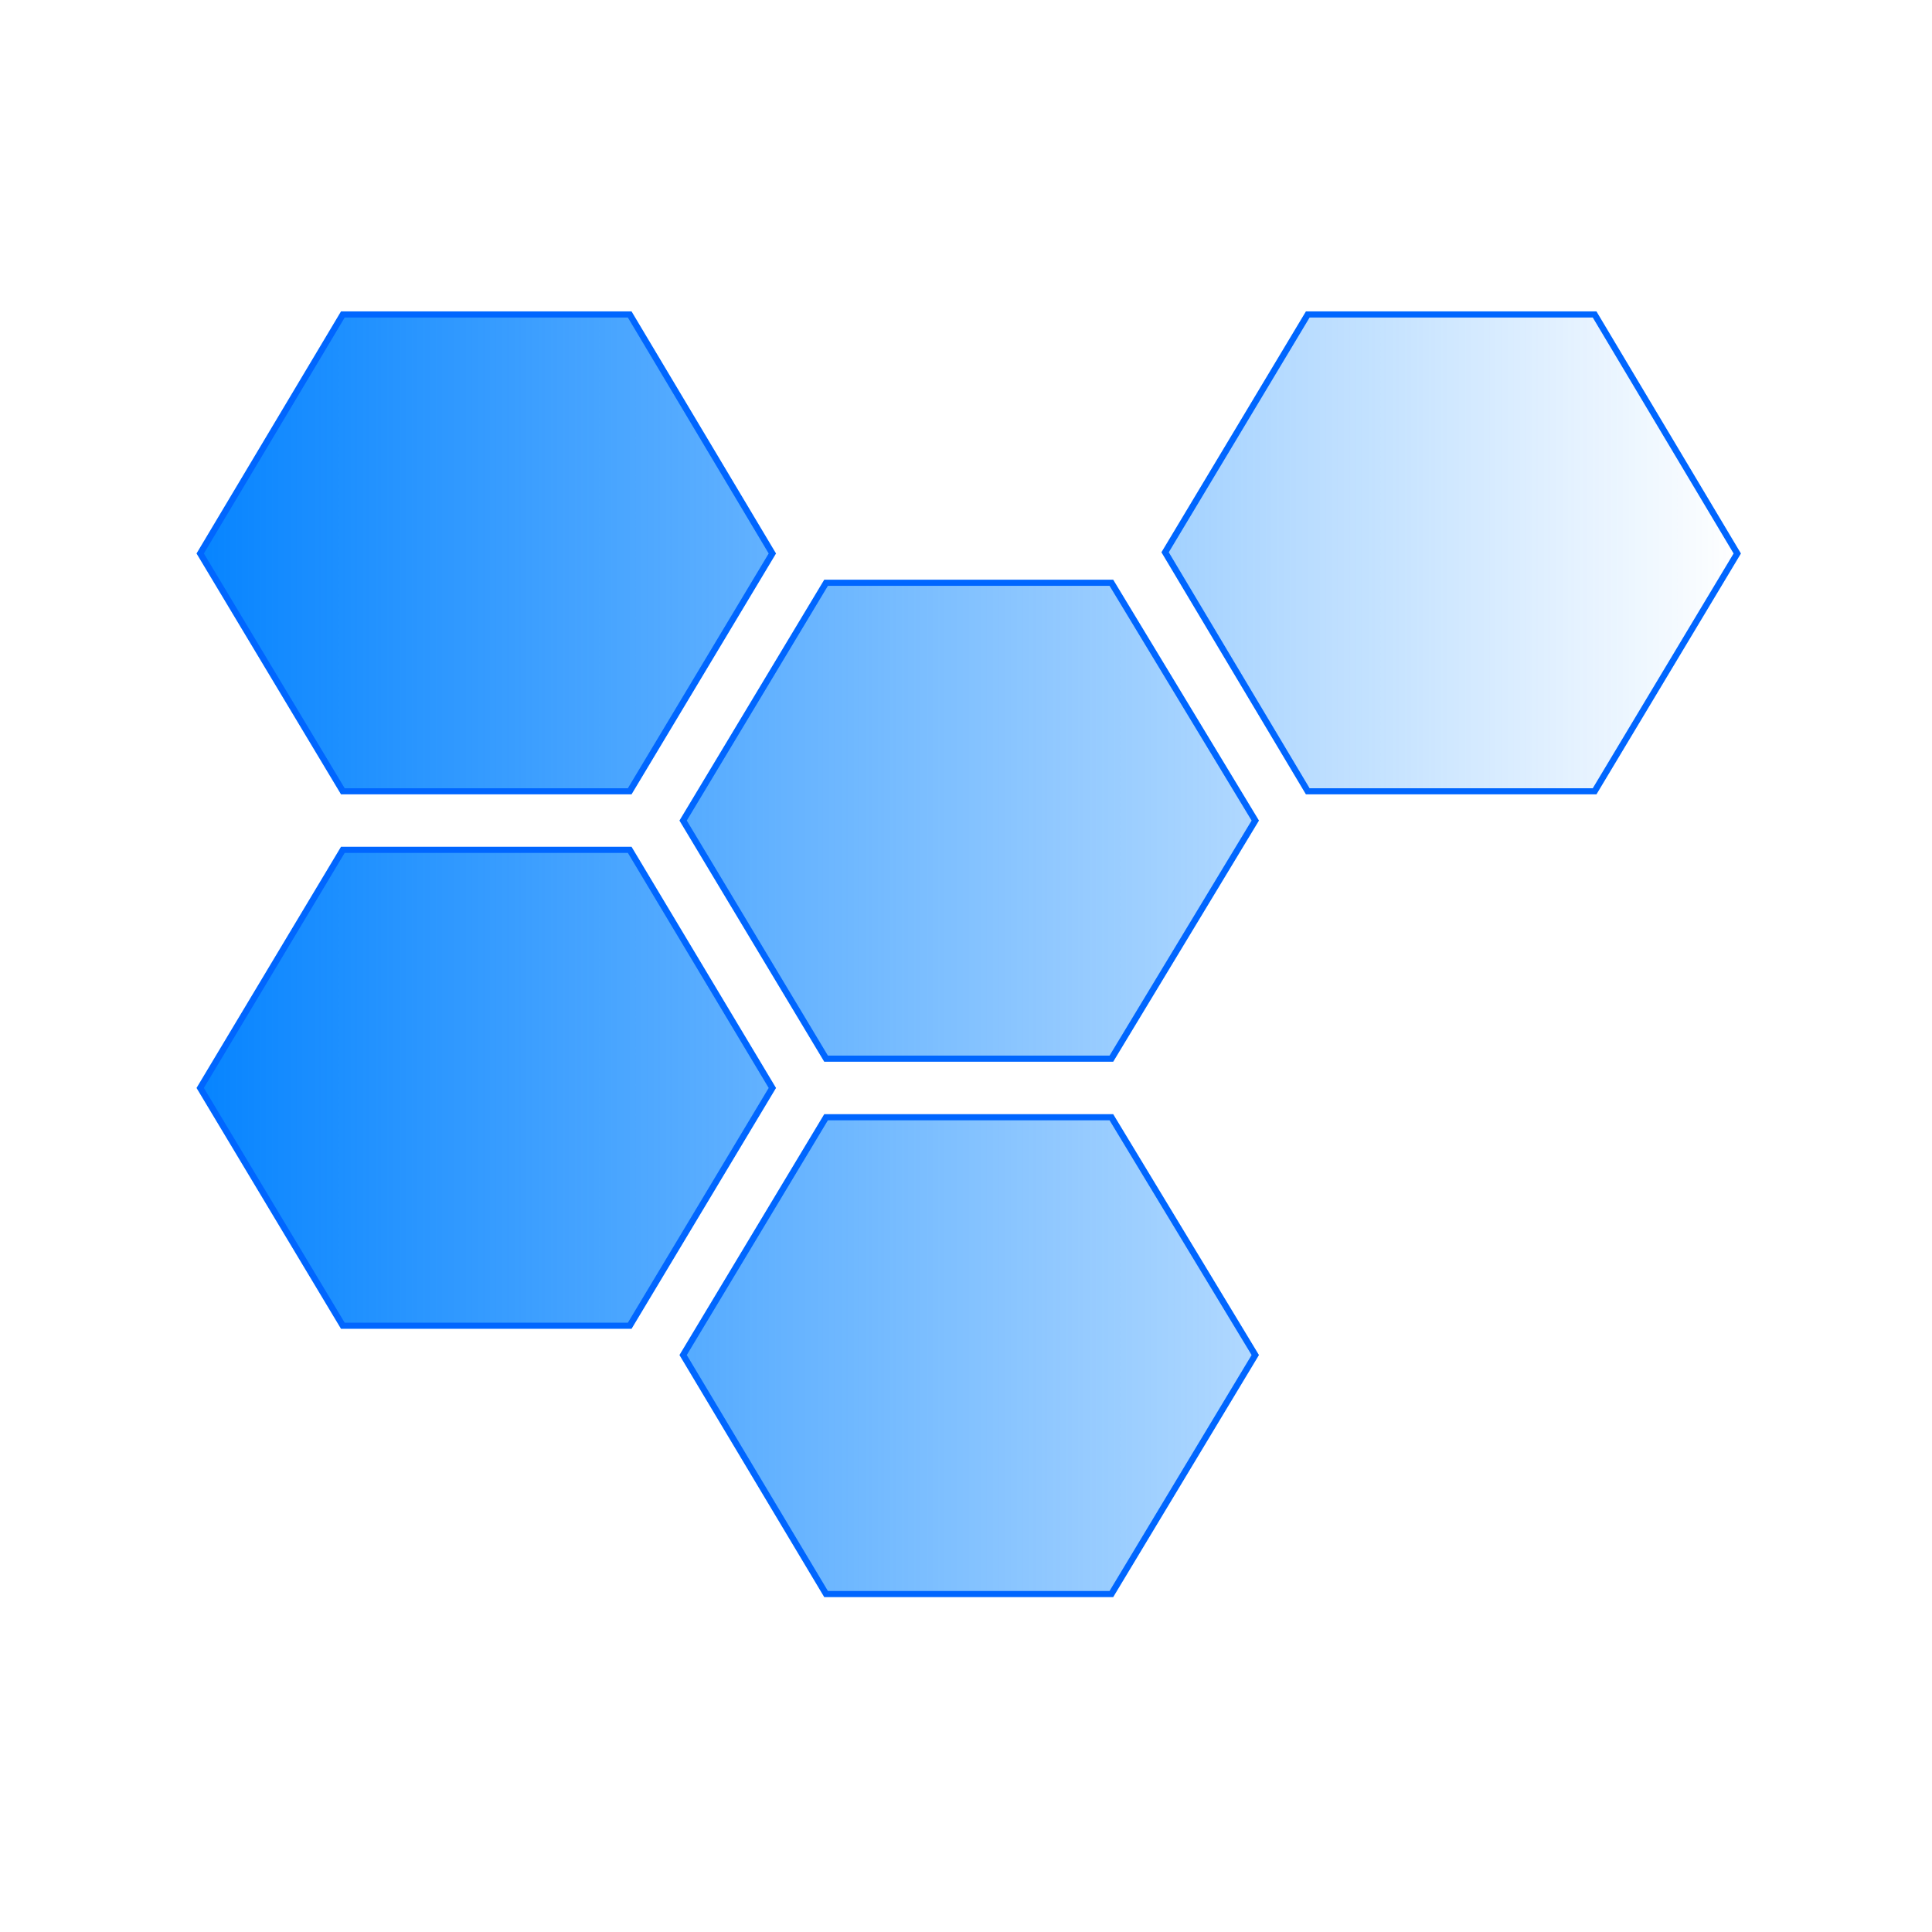
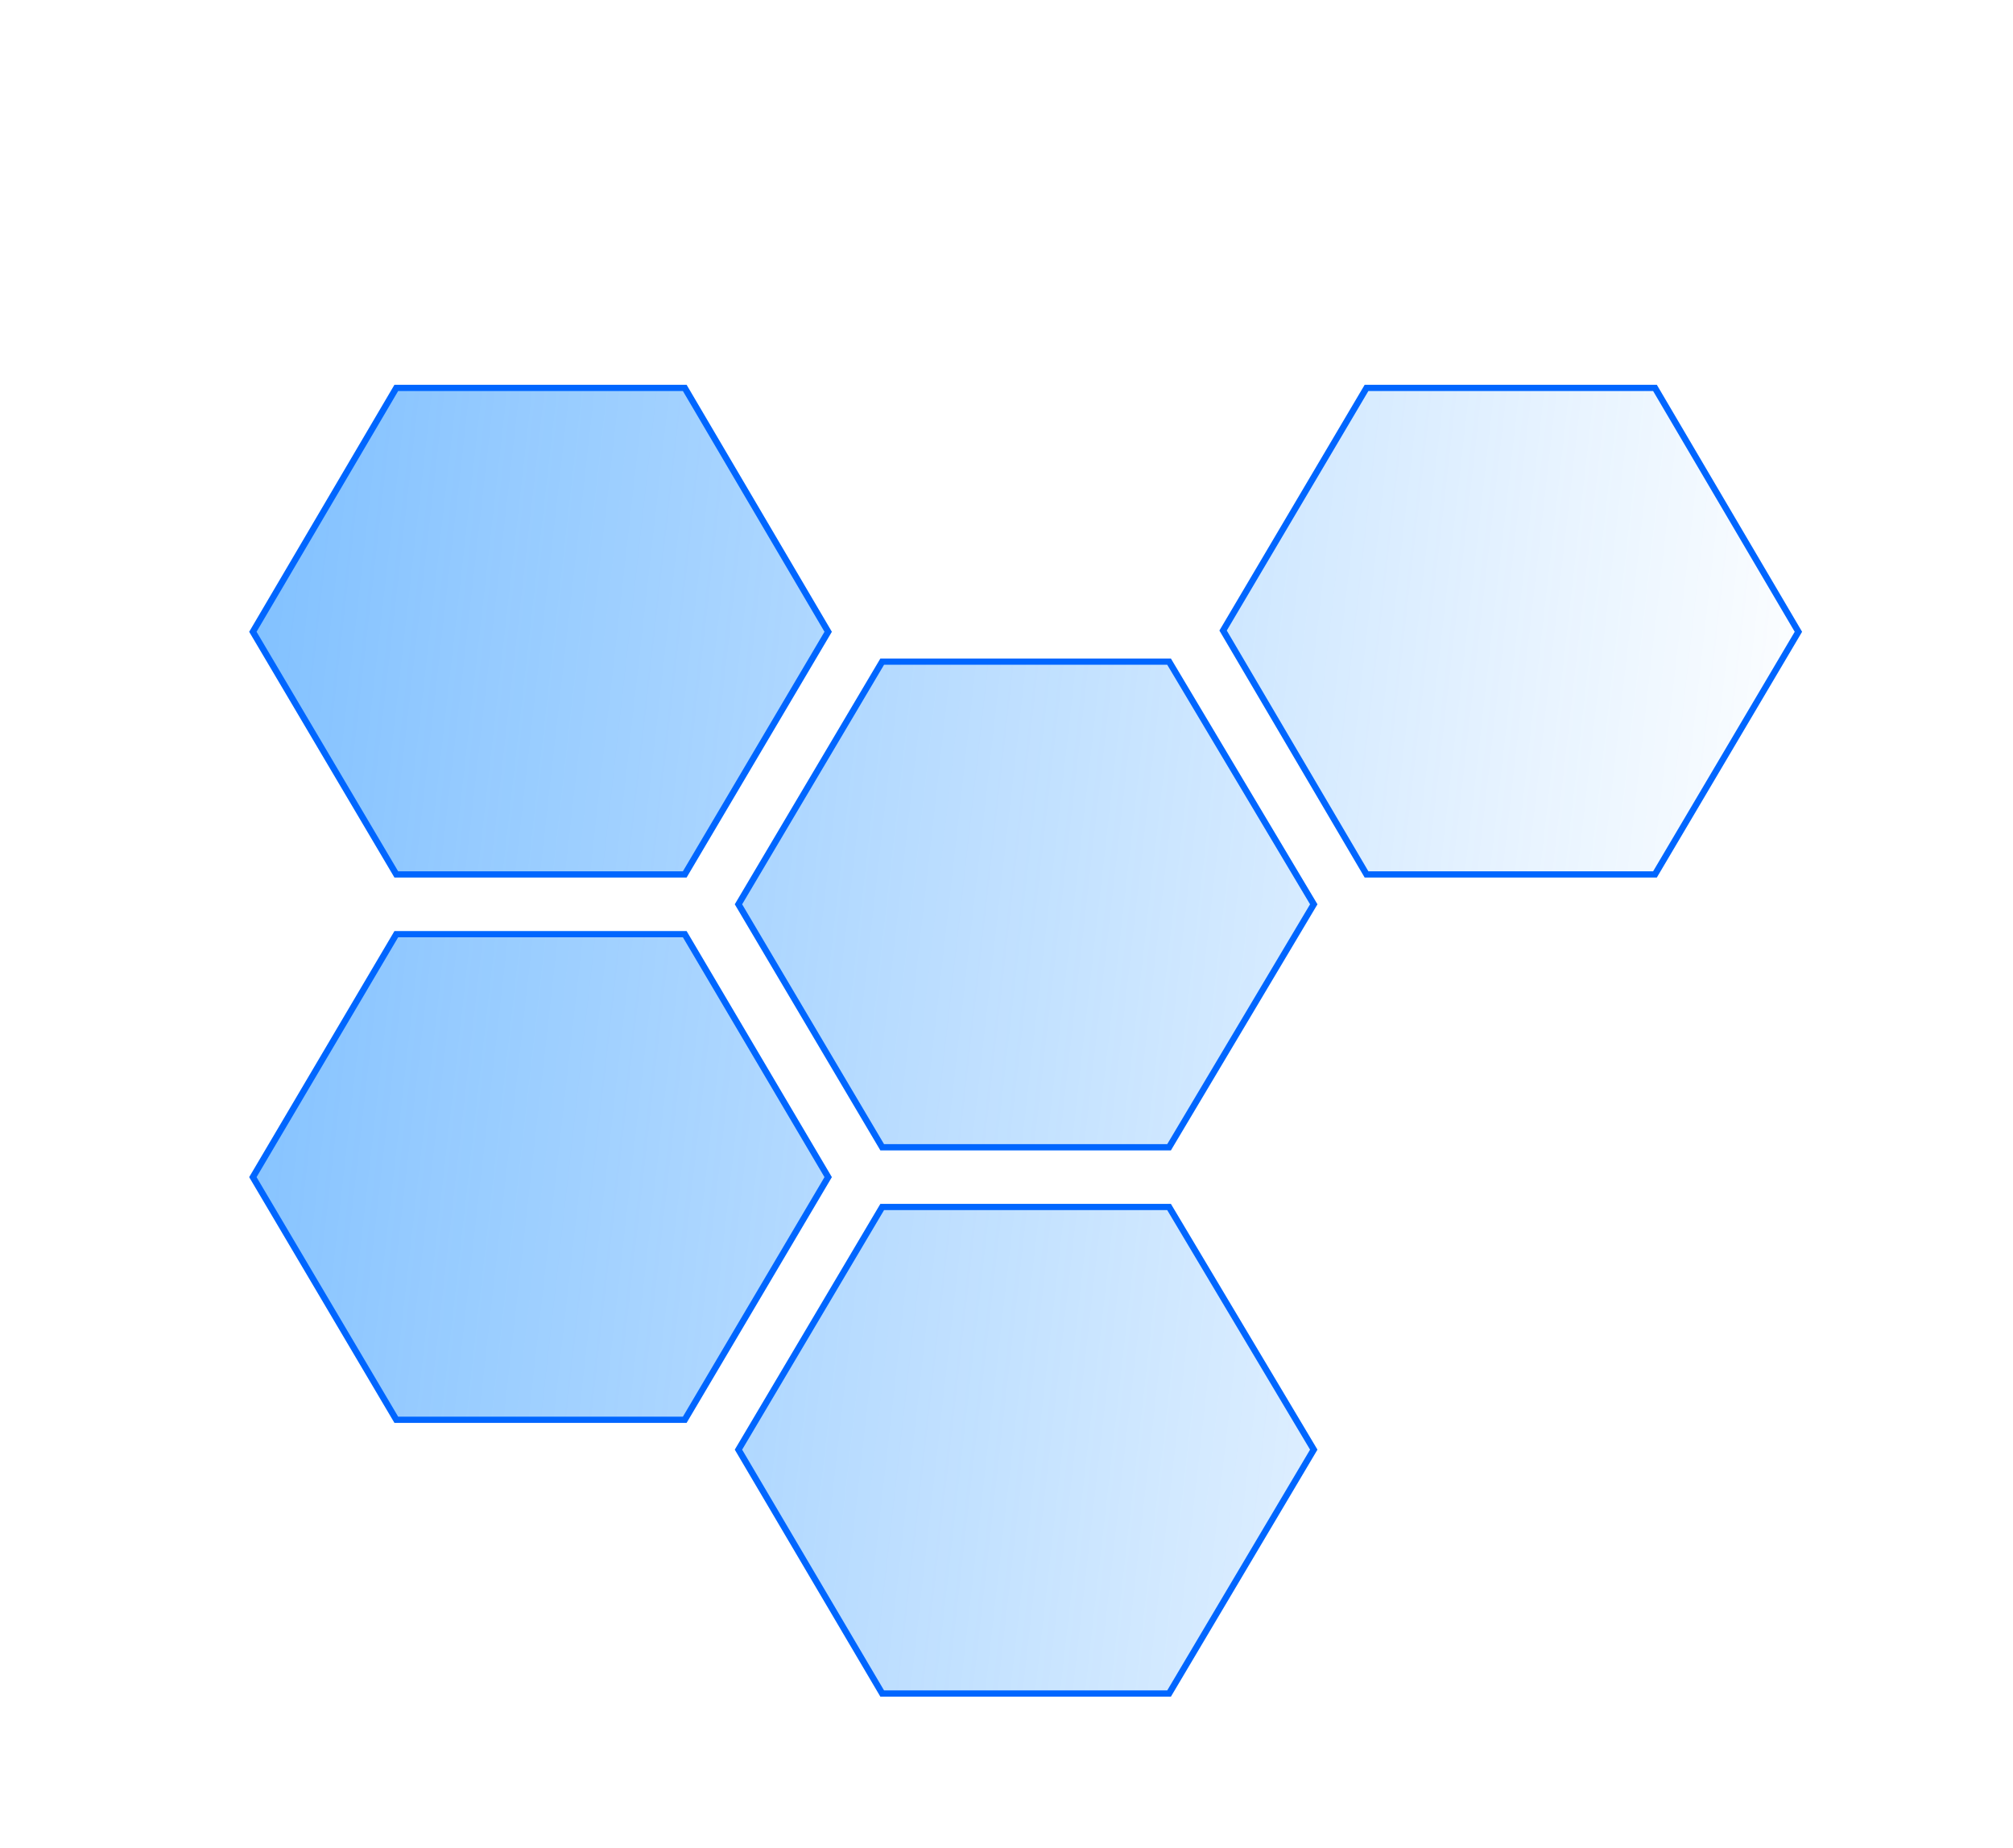
- <svg xmlns="http://www.w3.org/2000/svg" xmlns:xlink="http://www.w3.org/1999/xlink" xml:space="preserve" style="enable-background:new 0 0 489.2 489.2;" viewBox="0 0 489.2 489.2" y="0px" x="0px" id="Capa_1" version="1.1">
+ <svg xmlns="http://www.w3.org/2000/svg" xmlns:xlink="http://www.w3.org/1999/xlink" xml:space="preserve" viewBox="0 0 468.013 429.541" y="0px" x="0px" id="Capa_1" version="1.1" width="468.013" height="429.541">
  <defs id="defs298">
+     <linearGradient xlink:href="#linearGradient8692" id="linearGradient8694" x1="-506.288" y1="135.105" x2="490.369" y2="244.6" gradientUnits="userSpaceOnUse" />
    <linearGradient id="linearGradient8692">
-       <stop style="stop-color:#0684ff;stop-opacity:1;" offset="0" id="stop8688" />
-       <stop style="stop-color:#0684ff;stop-opacity:0;" offset="1" id="stop8690" />
+       <stop style="stop-color:#0684ff;stop-opacity:1;" offset="0" id="stop943" />
+       <stop style="stop-color:#0684ff;stop-opacity:0;" offset="1" id="stop945" />
    </linearGradient>
-     <linearGradient xlink:href="#linearGradient8692" id="linearGradient8694" x1="-1.169" y1="244.6" x2="490.369" y2="244.6" gradientUnits="userSpaceOnUse" />
+     <linearGradient xlink:href="#linearGradient8692" id="linearGradient3643" gradientUnits="userSpaceOnUse" x1="-506.288" y1="135.105" x2="490.369" y2="244.6" />
+     <linearGradient xlink:href="#linearGradient8692" id="linearGradient3645" gradientUnits="userSpaceOnUse" x1="-506.288" y1="135.105" x2="490.369" y2="244.6" />
+     <linearGradient xlink:href="#linearGradient8692" id="linearGradient3647" gradientUnits="userSpaceOnUse" x1="-506.288" y1="135.105" x2="490.369" y2="244.6" />
+     <linearGradient xlink:href="#linearGradient8692" id="linearGradient3649" gradientUnits="userSpaceOnUse" x1="-506.288" y1="135.105" x2="490.369" y2="244.6" />
+     <linearGradient xlink:href="#linearGradient8692" id="linearGradient3651" gradientUnits="userSpaceOnUse" x1="-506.288" y1="135.105" x2="490.369" y2="244.6" />
+     <linearGradient xlink:href="#linearGradient8692" id="linearGradient3653" gradientUnits="userSpaceOnUse" x1="-506.288" y1="135.105" x2="490.369" y2="244.6" />
+     <linearGradient xlink:href="#linearGradient8692" id="linearGradient3655" gradientUnits="userSpaceOnUse" x1="-506.288" y1="135.105" x2="490.369" y2="244.6" />
  </defs>
-   <g transform="matrix(0.7955846,0,0,0.7641509,50.69114,54.7154)" style="fill:url(#linearGradient8694);fill-opacity:1;stroke:#0066ff;stroke-opacity:1;stroke-width:2.026;stroke-miterlimit:4;stroke-dasharray:none" id="g263">
-     <g style="fill:url(#linearGradient8694);fill-opacity:1;stroke:#0066ff;stroke-opacity:1;stroke-width:2.026;stroke-miterlimit:4;stroke-dasharray:none" id="g261">
-       <g style="fill:url(#linearGradient8694);fill-opacity:1;stroke:#0066ff;stroke-opacity:1;stroke-width:2.026;stroke-miterlimit:4;stroke-dasharray:none" id="g259">
-         <polygon style="fill:url(#linearGradient8694);fill-opacity:1;stroke:#0066ff;stroke-opacity:1;stroke-width:2.026;stroke-miterlimit:4;stroke-dasharray:none" id="polygon249" points="0,288.9 45.4,367.7 136.7,367.7 182.1,288.9 136.7,210 45.4,210 " />
-         <polygon style="fill:url(#linearGradient8694);fill-opacity:1;stroke:#0066ff;stroke-opacity:1;stroke-width:2.026;stroke-miterlimit:4;stroke-dasharray:none" id="polygon251" points="199.2,279.2 290,279.2 335.8,200.3 290,121.5 199.2,121.5 153.7,200.3 " />
-         <polygon style="fill:url(#linearGradient8694);fill-opacity:1;stroke:#0066ff;stroke-opacity:1;stroke-width:2.026;stroke-miterlimit:4;stroke-dasharray:none" id="polygon253" points="290,456.6 335.8,377.4 290,298.6 199.2,298.6 153.7,377.4 199.2,456.6 " />
-         <polygon style="fill:url(#linearGradient8694);fill-opacity:1;stroke:#0066ff;stroke-opacity:1;stroke-width:2.026;stroke-miterlimit:4;stroke-dasharray:none" id="polygon255" points="45.4,32.6 0,111.8 45.4,190.6 136.7,190.6 182.1,111.8 136.7,32.6 " />
-         <polygon style="fill:url(#linearGradient8694);fill-opacity:1;stroke:#0066ff;stroke-opacity:1;stroke-width:2.026;stroke-miterlimit:4;stroke-dasharray:none" id="polygon257" points="443.8,190.6 489.2,111.8 443.8,32.6 352.5,32.6 307.1,111.4 352.5,190.6 " />
+   <g id="g265" transform="translate(-3.570185,-65.4744)">
+ </g>
+   <g id="g267" transform="translate(-3.570185,-65.4744)">
+ </g>
+   <g id="g269" transform="translate(-3.570185,-65.4744)">
+ </g>
+   <g id="g271" transform="translate(-3.570185,-65.4744)">
+ </g>
+   <g id="g273" transform="translate(-3.570185,-65.4744)">
+ </g>
+   <g id="g275" transform="translate(-3.570185,-65.4744)">
+ </g>
+   <g id="g277" transform="translate(-3.570185,-65.4744)">
+ </g>
+   <g id="g279" transform="translate(-3.570185,-65.4744)">
+ </g>
+   <g id="g281" transform="translate(-3.570185,-65.4744)">
+ </g>
+   <g id="g283" transform="translate(-3.570185,-65.4744)">
+ </g>
+   <g id="g285" transform="translate(-3.570185,-65.4744)">
+ </g>
+   <g id="g287" transform="translate(-3.570185,-65.4744)">
+ </g>
+   <g id="g289" transform="translate(-3.570185,-65.4744)">
+ </g>
+   <g id="g291" transform="translate(-3.570185,-65.4744)">
+ </g>
+   <g id="g293" transform="translate(-3.570185,-65.4744)">
+ </g>
+   <g transform="matrix(0.734526,0,0,0.7159058,58.79069,66.84162)" style="fill:url(#linearGradient8694);fill-opacity:1;stroke:#0066ff;stroke-width:2.026;stroke-miterlimit:4;stroke-dasharray:none;stroke-opacity:1" id="g263">
+     <g style="fill:url(#linearGradient3655);fill-opacity:1;stroke:#0066ff;stroke-width:2.026;stroke-miterlimit:4;stroke-dasharray:none;stroke-opacity:1" id="g261">
+       <g style="fill:url(#linearGradient3653);fill-opacity:1;stroke:#0066ff;stroke-width:2.026;stroke-miterlimit:4;stroke-dasharray:none;stroke-opacity:1" id="g259">
+         <polygon style="fill:url(#linearGradient3643);fill-opacity:1;stroke:#0066ff;stroke-width:2.026;stroke-miterlimit:4;stroke-dasharray:none;stroke-opacity:1" id="polygon249" points="45.4,367.7 136.7,367.7 182.1,288.9 136.7,210 45.4,210 0,288.9 " />
+         <polygon style="fill:url(#linearGradient3645);fill-opacity:1;stroke:#0066ff;stroke-width:2.026;stroke-miterlimit:4;stroke-dasharray:none;stroke-opacity:1" id="polygon251" points="290,279.2 335.8,200.3 290,121.5 199.2,121.5 153.7,200.3 199.2,279.2 " />
+         <polygon style="fill:url(#linearGradient3647);fill-opacity:1;stroke:#0066ff;stroke-width:2.026;stroke-miterlimit:4;stroke-dasharray:none;stroke-opacity:1" id="polygon253" points="335.8,377.4 290,298.6 199.2,298.6 153.7,377.4 199.2,456.6 290,456.6 " />
+         <polygon style="fill:url(#linearGradient3649);fill-opacity:1;stroke:#0066ff;stroke-width:2.026;stroke-miterlimit:4;stroke-dasharray:none;stroke-opacity:1" id="polygon255" points="0,111.8 45.4,190.6 136.7,190.6 182.1,111.8 136.7,32.6 45.4,32.6 " />
+         <polygon style="fill:url(#linearGradient3651);fill-opacity:1;stroke:#0066ff;stroke-width:2.026;stroke-miterlimit:4;stroke-dasharray:none;stroke-opacity:1" id="polygon257" points="489.2,111.8 443.8,32.6 352.5,32.6 307.1,111.4 352.5,190.6 443.8,190.6 " />
      </g>
    </g>
  </g>
-   <g id="g265">
- </g>
-   <g id="g267">
- </g>
-   <g id="g269">
- </g>
-   <g id="g271">
- </g>
-   <g id="g273">
- </g>
-   <g id="g275">
- </g>
-   <g id="g277">
- </g>
-   <g id="g279">
- </g>
-   <g id="g281">
- </g>
-   <g id="g283">
- </g>
-   <g id="g285">
- </g>
-   <g id="g287">
- </g>
-   <g id="g289">
- </g>
-   <g id="g291">
- </g>
-   <g id="g293">
- </g>
</svg>
